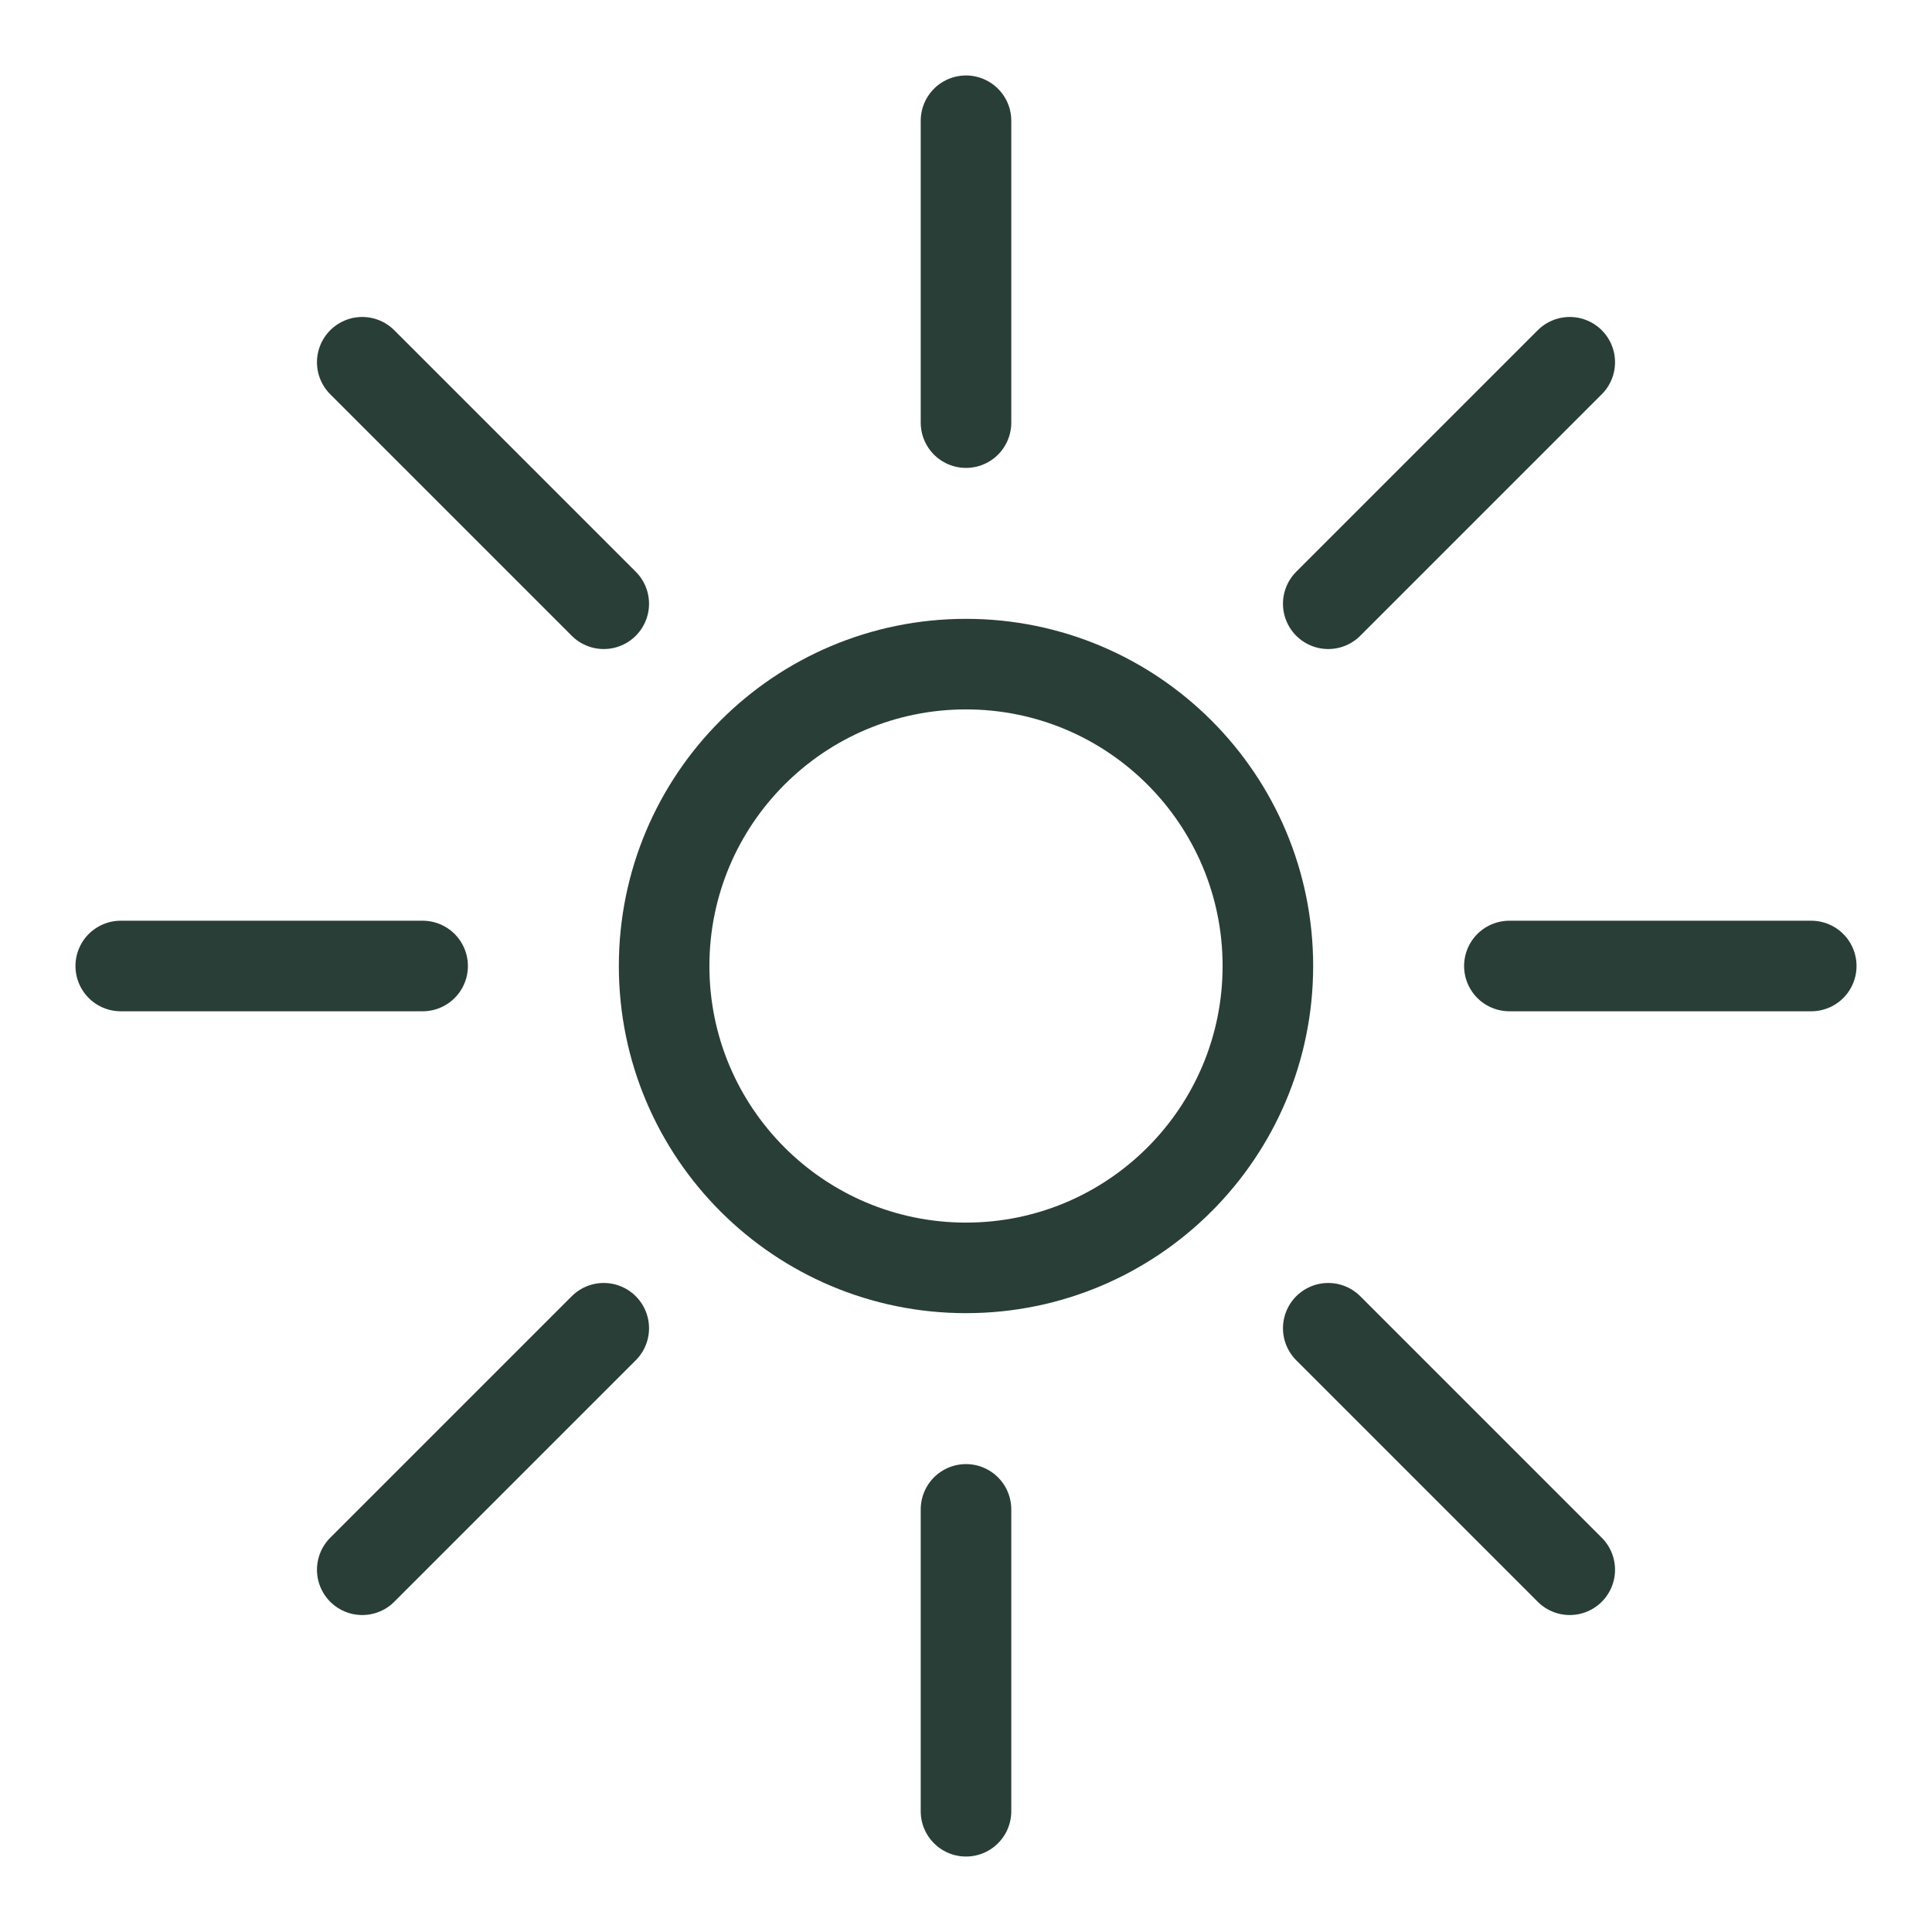
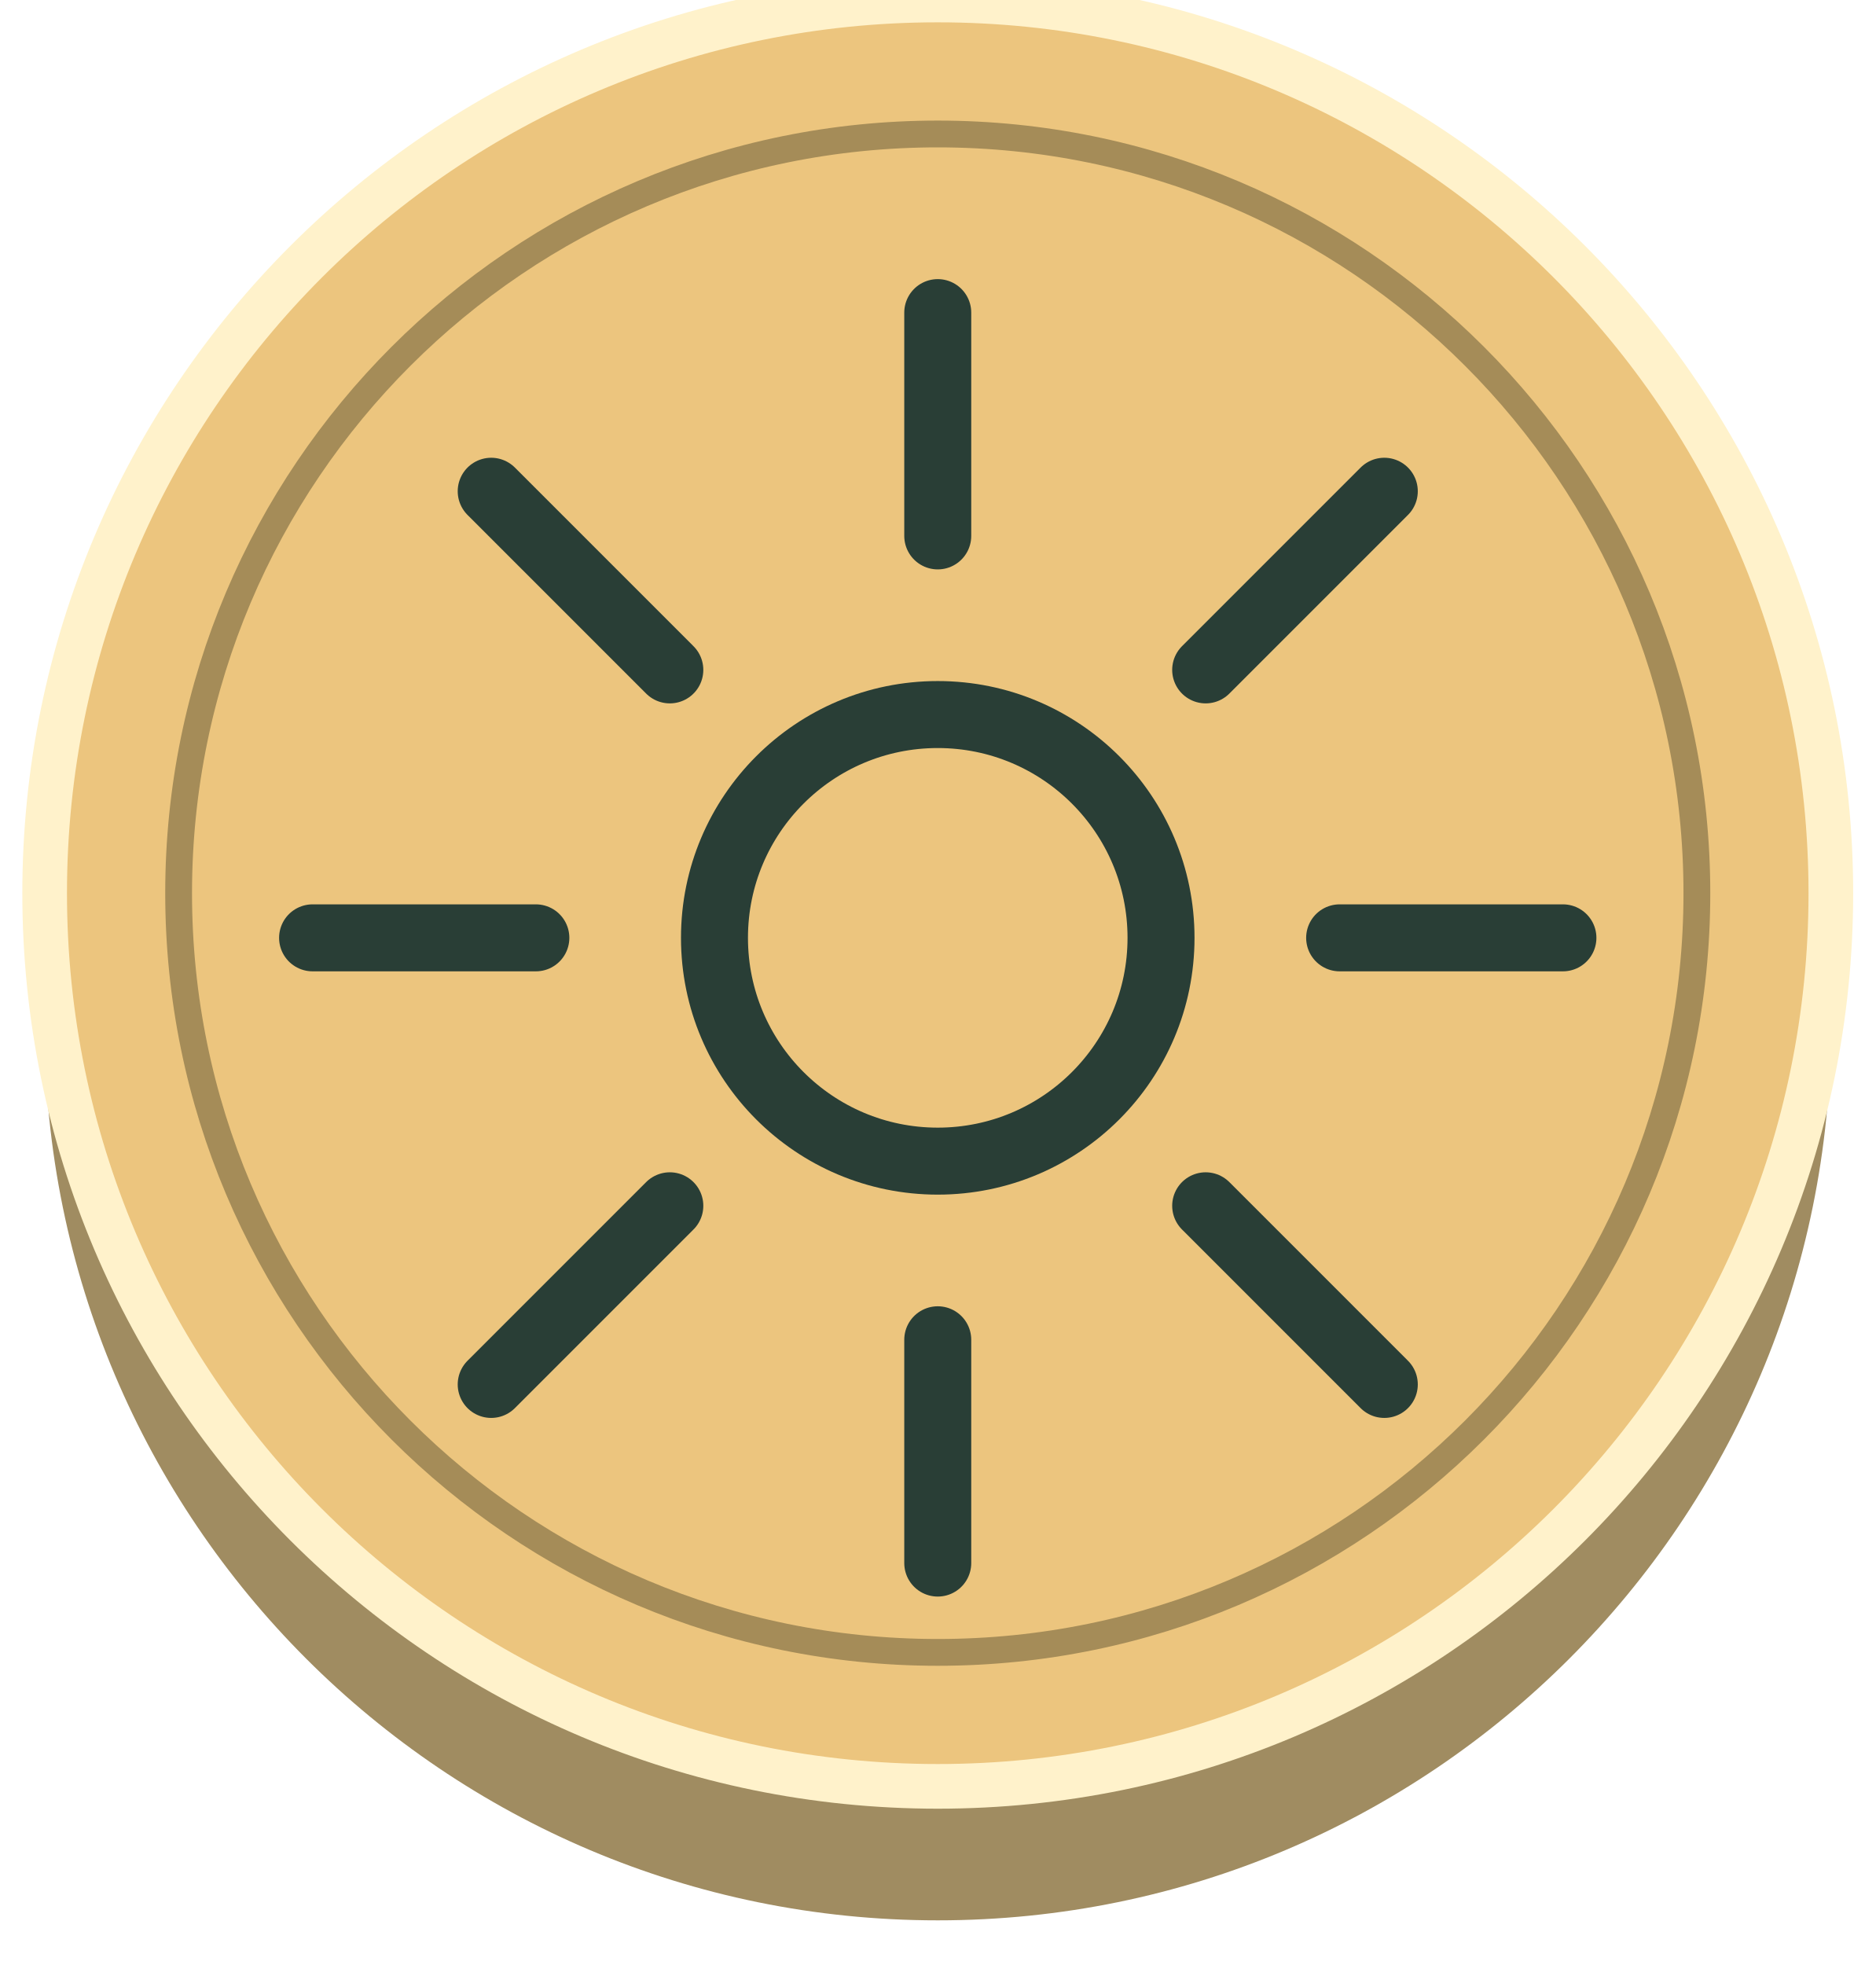
- <svg xmlns="http://www.w3.org/2000/svg" viewBox="0 0 32 32">
+ <svg xmlns="http://www.w3.org/2000/svg" viewBox="-5 -5 42 44">
+   <circle cx="16" cy="18" r="20" fill="#a08c61" />
+   <circle cx="16" cy="15" r="20" fill="#ecc57e" stroke="#fff2cb" />
+   <circle cx="16" cy="15" r="17" fill="none" stroke="#a58c58" stroke-width=".6" />
  <g fill="none" stroke="#293e36" stroke-width="1.5" stroke-linecap="round" stroke-linejoin="round">
    <circle cx="16" cy="16" r="5" />
    <path d="M16 2v5m0 18v5M2 16h5m18 0h5M6 6l4 4m12 12 4 4M6 26l4-4M22 10l4-4" />
  </g>
</svg>
